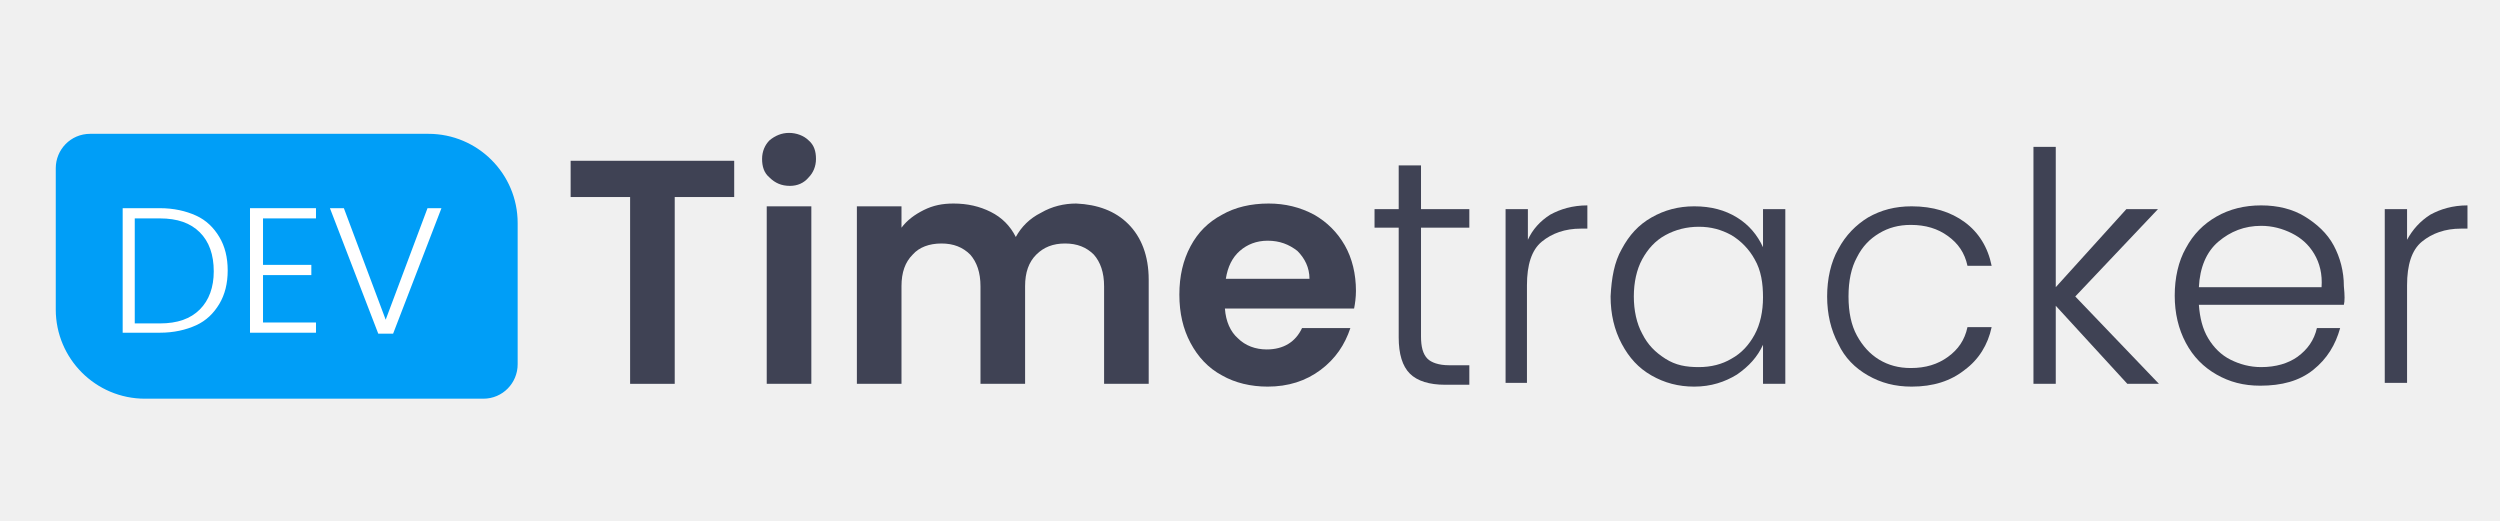
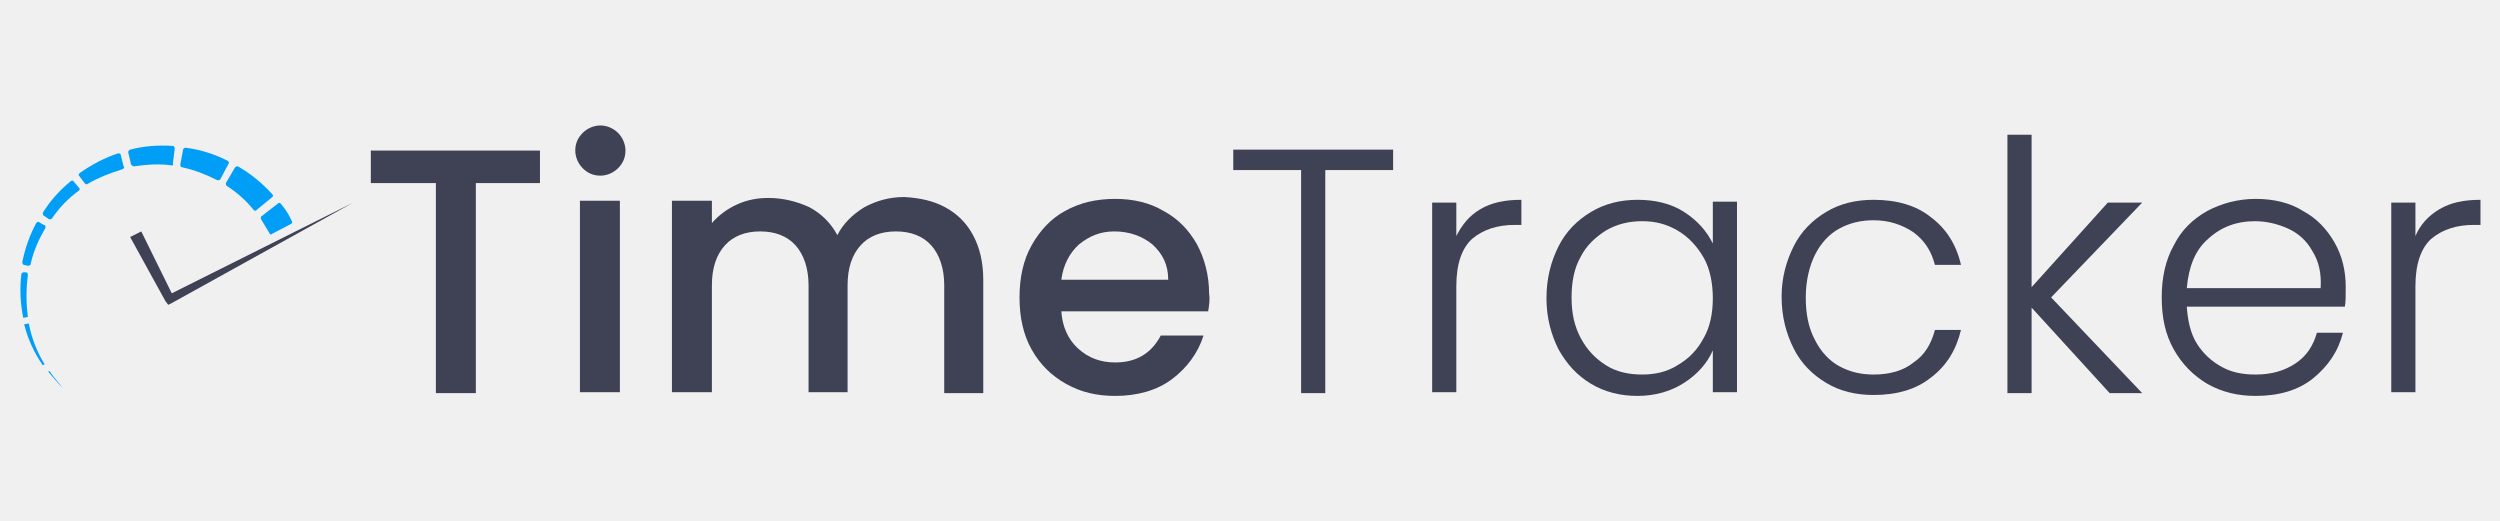
<svg xmlns="http://www.w3.org/2000/svg" version="1.1" id="Layer_1" x="0px" y="0px" viewBox="0 0 269 56" style="enable-background:new 0 0 269 56;" xml:space="preserve">
  <style type="text/css">
	.st0{fill:#3F4254;}
	.st1{fill:#009EF7;}
- 	.st2{fill:#FFFFFF;}
</style>
  <g>
-     <path class="st0" d="M79,17.3v3.9h-6.4v20.1h-4.8V21.2h-6.4v-3.9H79z" />
-     <path class="st0" d="M82.8,19.1c-0.6-0.5-0.8-1.2-0.8-2c0-0.8,0.3-1.5,0.8-2c0.6-0.5,1.3-0.8,2.1-0.8c0.8,0,1.6,0.3,2.1,0.8   c0.6,0.5,0.8,1.2,0.8,2c0,0.8-0.3,1.5-0.8,2C86.5,19.7,85.8,20,85,20C84.1,20,83.4,19.7,82.8,19.1z M87.3,22.2v19.1h-4.8V22.2H87.3   z" />
-     <path class="st0" d="M121.4,24.1c1.4,1.4,2.2,3.4,2.2,6v11.2h-4.8V30.8c0-1.5-0.4-2.6-1.1-3.4c-0.8-0.8-1.8-1.2-3.1-1.2   s-2.3,0.4-3.1,1.2c-0.8,0.8-1.2,1.9-1.2,3.4v10.5h-4.8V30.8c0-1.5-0.4-2.6-1.1-3.4c-0.8-0.8-1.8-1.2-3.1-1.2   c-1.3,0-2.4,0.4-3.1,1.2c-0.8,0.8-1.2,1.9-1.2,3.4v10.5h-4.8V22.2h4.8v2.3c0.6-0.8,1.4-1.4,2.4-1.9c1-0.5,2-0.7,3.2-0.7   c1.5,0,2.8,0.3,4,0.9s2.1,1.5,2.7,2.7c0.6-1.1,1.5-2,2.7-2.6c1.2-0.7,2.5-1,3.8-1C118.1,22,120,22.7,121.4,24.1z" />
-     <path class="st0" d="M145.7,33.2h-13.9c0.1,1.4,0.6,2.5,1.4,3.2c0.8,0.8,1.9,1.2,3.1,1.2c1.8,0,3.1-0.8,3.8-2.3h5.2   c-0.6,1.8-1.6,3.3-3.2,4.5c-1.6,1.2-3.5,1.8-5.7,1.8c-1.8,0-3.5-0.4-4.9-1.2c-1.5-0.8-2.6-2-3.4-3.5c-0.8-1.5-1.2-3.2-1.2-5.2   c0-2,0.4-3.7,1.2-5.2c0.8-1.5,1.9-2.6,3.4-3.4c1.4-0.8,3.1-1.2,5-1.2c1.8,0,3.4,0.4,4.9,1.2c1.4,0.8,2.5,1.9,3.3,3.3   c0.8,1.4,1.2,3.1,1.2,4.9C145.9,32,145.8,32.7,145.7,33.2z M140.9,30c0-1.2-0.5-2.2-1.3-3c-0.9-0.7-1.9-1.1-3.2-1.1   c-1.2,0-2.2,0.4-3,1.1s-1.3,1.7-1.5,3H140.9z" />
-     <path class="st0" d="M152.9,24.5v11.7c0,1.1,0.2,1.9,0.7,2.4c0.4,0.4,1.2,0.7,2.3,0.7h2.2v2.1h-2.6c-1.7,0-3-0.4-3.8-1.2   c-0.8-0.8-1.2-2.1-1.2-3.9V24.5h-2.6v-2h2.6v-4.7h2.4v4.7h5.2v2H152.9z" />
-     <path class="st0" d="M166.8,23.1c1.1-0.6,2.4-1,4-1v2.5h-0.7c-1.7,0-3.1,0.5-4.2,1.4c-1.1,0.9-1.6,2.5-1.6,4.7v10.5H162V22.5h2.4   v3.3C164.9,24.7,165.7,23.8,166.8,23.1z" />
-     <path class="st0" d="M174.5,26.8c0.8-1.5,1.8-2.6,3.2-3.4c1.4-0.8,2.9-1.2,4.6-1.2c1.8,0,3.3,0.4,4.6,1.2c1.3,0.8,2.2,1.9,2.8,3.2   v-4.1h2.4v18.8h-2.4v-4.2c-0.6,1.3-1.5,2.3-2.8,3.2c-1.3,0.8-2.8,1.3-4.6,1.3c-1.7,0-3.2-0.4-4.6-1.2c-1.4-0.8-2.4-1.9-3.2-3.4   c-0.8-1.5-1.2-3.2-1.2-5.1C173.4,29.9,173.7,28.2,174.5,26.8z M188.8,27.9c-0.6-1.1-1.5-2-2.5-2.6c-1.1-0.6-2.2-0.9-3.5-0.9   c-1.3,0-2.5,0.3-3.6,0.9c-1.1,0.6-1.9,1.5-2.5,2.6c-0.6,1.1-0.9,2.5-0.9,4c0,1.5,0.3,2.9,0.9,4c0.6,1.2,1.4,2,2.5,2.7   s2.2,0.9,3.6,0.9c1.3,0,2.5-0.3,3.5-0.9c1.1-0.6,1.9-1.5,2.5-2.6c0.6-1.1,0.9-2.5,0.9-4S189.5,29.1,188.8,27.9z" />
-     <path class="st0" d="M197.8,26.8c0.8-1.5,1.9-2.6,3.2-3.4c1.4-0.8,2.9-1.2,4.7-1.2c2.3,0,4.2,0.6,5.7,1.7c1.5,1.1,2.5,2.7,2.9,4.7   h-2.6c-0.3-1.4-1-2.4-2.1-3.2c-1.1-0.8-2.4-1.2-4-1.2c-1.3,0-2.4,0.3-3.4,0.9s-1.8,1.4-2.4,2.6c-0.6,1.1-0.9,2.5-0.9,4.2   c0,1.7,0.3,3.1,0.9,4.2c0.6,1.1,1.4,2,2.4,2.6c1,0.6,2.1,0.9,3.4,0.9c1.6,0,2.9-0.4,4-1.2c1.1-0.8,1.8-1.8,2.1-3.2h2.6   c-0.4,1.9-1.4,3.5-2.9,4.6c-1.5,1.2-3.4,1.8-5.7,1.8c-1.8,0-3.3-0.4-4.7-1.2c-1.4-0.8-2.5-1.9-3.2-3.4c-0.8-1.5-1.2-3.2-1.2-5.1   S197,28.2,197.8,26.8z" />
-     <path class="st0" d="M228.9,41.3l-7.7-8.4v8.4h-2.4V15.8h2.4v15.1l7.6-8.4h3.4l-8.9,9.4l9,9.4H228.9z" />
-     <path class="st0" d="M252.2,32.8h-15.6c0.1,1.4,0.4,2.6,1,3.6s1.4,1.8,2.4,2.3c1,0.5,2.1,0.8,3.3,0.8c1.6,0,2.9-0.4,3.9-1.1   c1.1-0.8,1.8-1.8,2.1-3.1h2.5c-0.5,1.8-1.4,3.3-2.9,4.5c-1.5,1.2-3.4,1.7-5.7,1.7c-1.8,0-3.3-0.4-4.7-1.2c-1.4-0.8-2.5-1.9-3.3-3.4   c-0.8-1.5-1.2-3.2-1.2-5.1s0.4-3.7,1.2-5.1c0.8-1.5,1.9-2.6,3.3-3.4c1.4-0.8,3-1.2,4.8-1.2c1.8,0,3.4,0.4,4.7,1.2s2.4,1.8,3.1,3.1   c0.7,1.3,1.1,2.8,1.1,4.4C252.3,31.8,252.3,32.4,252.2,32.8z M249,27.3c-0.6-1-1.4-1.7-2.4-2.2c-1-0.5-2.1-0.8-3.3-0.8   c-1.8,0-3.3,0.6-4.6,1.7c-1.3,1.1-2,2.8-2.1,4.9h13.2C249.9,29.5,249.6,28.3,249,27.3z" />
-     <path class="st0" d="M261.5,23.1c1.1-0.6,2.4-1,4-1v2.5h-0.7c-1.7,0-3.1,0.5-4.2,1.4c-1.1,0.9-1.6,2.5-1.6,4.7v10.5h-2.4V22.5h2.4   v3.3C259.6,24.7,260.4,23.8,261.5,23.1z" />
-   </g>
-   <path class="st1" d="M15.6,42.9H52c2.1,0,3.7-1.7,3.7-3.7V24c0-5.3-4.3-9.6-9.6-9.6H9.7c-2.1,0-3.7,1.7-3.7,3.7v15.2  C6,38.6,10.3,42.9,15.6,42.9z" />
-   <g>
-     <path class="st2" d="M21.1,23.2c1.1,0.5,1.9,1.3,2.5,2.3c0.6,1,0.9,2.2,0.9,3.6c0,1.4-0.3,2.6-0.9,3.6c-0.6,1-1.4,1.8-2.5,2.3   c-1.1,0.5-2.4,0.8-3.9,0.8h-4V22.4h4C18.7,22.4,20,22.7,21.1,23.2z M21.5,33.3c1-1,1.5-2.4,1.5-4.1c0-1.8-0.5-3.2-1.5-4.2   c-1-1-2.4-1.5-4.3-1.5h-2.7v11.3h2.7C19.1,34.8,20.5,34.3,21.5,33.3z" />
-     <path class="st2" d="M28.3,23.5v5h5.2v1.1h-5.2v5.1H34v1.1h-7.1V22.4H34v1.1H28.3z" />
-     <path class="st2" d="M47.5,22.4l-5.2,13.5h-1.6l-5.2-13.5h1.5l4.5,12l4.5-12H47.5z" />
+     <g>
+       <path class="st0" d="M58.1,16.2v3.5h-6.9v22.6h-4.3V19.7h-7v-3.5H58.1z" />
+       <path class="st0" d="M62.7,18.1c-0.5-0.5-0.8-1.2-0.8-1.9c0-0.8,0.3-1.4,0.8-1.9c0.5-0.5,1.2-0.8,1.9-0.8c0.7,0,1.4,0.3,1.9,0.8    c0.5,0.5,0.8,1.2,0.8,1.9c0,0.8-0.3,1.4-0.8,1.9c-0.5,0.5-1.2,0.8-1.9,0.8C63.8,18.9,63.2,18.6,62.7,18.1z M66.7,21.6v20.6h-4.3    V21.6H66.7z" />
+       <path class="st0" d="M101.7,22.3c1.3,0.7,2.3,1.7,3,3c0.7,1.3,1.1,2.9,1.1,4.8v12.2h-4.2V30.7c0-1.8-0.5-3.3-1.4-4.3    c-0.9-1-2.2-1.5-3.8-1.5c-1.6,0-2.9,0.5-3.8,1.5c-0.9,1-1.4,2.4-1.4,4.3v11.5H87V30.7c0-1.8-0.5-3.3-1.4-4.3    c-0.9-1-2.2-1.5-3.8-1.5c-1.6,0-2.9,0.5-3.8,1.5c-0.9,1-1.4,2.4-1.4,4.3v11.5h-4.3V21.6h4.3V24c0.7-0.8,1.6-1.5,2.7-2    c1.1-0.5,2.2-0.7,3.4-0.7c1.6,0,3.1,0.4,4.4,1c1.3,0.7,2.3,1.7,3,3c0.6-1.2,1.6-2.2,2.9-3c1.3-0.7,2.7-1.1,4.3-1.1    C99,21.3,100.4,21.6,101.7,22.3z" />
+       <path class="st0" d="M130,33.5h-15.8c0.1,1.6,0.7,3,1.8,4c1.1,1,2.4,1.5,4,1.5c2.3,0,3.9-1,4.9-2.9h4.6c-0.6,1.9-1.8,3.5-3.4,4.7    c-1.6,1.2-3.7,1.8-6.1,1.8c-2,0-3.7-0.4-5.3-1.3c-1.6-0.9-2.8-2.1-3.7-3.7c-0.9-1.6-1.3-3.5-1.3-5.6c0-2.1,0.4-4,1.3-5.6    c0.9-1.6,2.1-2.9,3.6-3.7c1.6-0.9,3.4-1.3,5.4-1.3c1.9,0,3.7,0.4,5.2,1.3c1.5,0.8,2.7,2,3.6,3.6c0.8,1.5,1.3,3.3,1.3,5.3    C130.2,32.2,130.1,32.9,130,33.5z M125.7,30.1c0-1.6-0.6-2.8-1.7-3.8c-1.1-0.9-2.5-1.4-4.1-1.4c-1.5,0-2.7,0.5-3.8,1.4    c-1,0.9-1.7,2.2-1.9,3.8H125.7z" />
+       <path class="st0" d="M149.9,16.1v2.2h-7.3v24H140v-24h-7.3v-2.2H149.9z" />
+       <path class="st0" d="M159.3,22.5c1.2-0.7,2.6-1,4.4-1v2.7H163c-1.9,0-3.4,0.5-4.6,1.5c-1.1,1-1.7,2.7-1.7,5.1v11.4h-2.6V21.8h2.6    v3.6C157.3,24.2,158.1,23.2,159.3,22.5z" />
+       <path class="st0" d="M167.7,26.5c0.8-1.6,2-2.8,3.5-3.7c1.5-0.9,3.2-1.3,5-1.3c1.9,0,3.6,0.4,5,1.3c1.4,0.9,2.4,2,3.1,3.4v-4.5    h2.6v20.5h-2.6v-4.5c-0.6,1.4-1.7,2.6-3.1,3.5c-1.4,0.9-3.1,1.4-5,1.4c-1.8,0-3.5-0.4-5-1.3c-1.5-0.9-2.6-2.1-3.5-3.7    c-0.8-1.6-1.3-3.4-1.3-5.5C166.4,29.9,166.9,28.1,167.7,26.5z M183.3,27.7c-0.7-1.2-1.6-2.2-2.8-2.9c-1.2-0.7-2.4-1-3.8-1    c-1.4,0-2.7,0.3-3.9,1c-1.1,0.7-2.1,1.6-2.7,2.8c-0.7,1.2-1,2.7-1,4.4c0,1.7,0.3,3.1,1,4.4c0.7,1.3,1.6,2.2,2.7,2.9    c1.1,0.7,2.4,1,3.9,1c1.4,0,2.7-0.3,3.8-1c1.2-0.7,2.1-1.6,2.8-2.9c0.7-1.2,1-2.7,1-4.3S184,28.9,183.3,27.7z" />
+       <path class="st0" d="M193,26.5c0.8-1.6,2-2.8,3.5-3.7c1.5-0.9,3.2-1.3,5.1-1.3c2.5,0,4.6,0.6,6.2,1.9c1.6,1.2,2.7,2.9,3.2,5.1    h-2.8c-0.4-1.5-1.1-2.6-2.3-3.5c-1.2-0.8-2.6-1.3-4.3-1.3c-1.4,0-2.6,0.3-3.7,0.9c-1.1,0.6-2,1.6-2.6,2.8c-0.6,1.2-1,2.8-1,4.6    s0.3,3.3,1,4.6c0.6,1.2,1.5,2.2,2.6,2.8c1.1,0.6,2.3,0.9,3.7,0.9c1.7,0,3.2-0.4,4.3-1.3c1.2-0.8,1.9-2,2.3-3.5h2.8    c-0.5,2.1-1.5,3.8-3.2,5.1c-1.6,1.3-3.7,1.9-6.2,1.9c-1.9,0-3.6-0.4-5.1-1.3c-1.5-0.9-2.7-2.1-3.5-3.7c-0.8-1.6-1.3-3.4-1.3-5.6    C191.7,29.9,192.2,28.1,193,26.5z" />
+       <path class="st0" d="M227,42.3l-8.4-9.2v9.2h-2.6V14.5h2.6v16.4l8.2-9.1h3.7L220.7,32l9.8,10.3H227z" />
+       <path class="st0" d="M252.3,33h-17c0.1,1.5,0.4,2.9,1.1,4c0.7,1.1,1.6,1.9,2.7,2.5c1.1,0.6,2.3,0.8,3.6,0.8c1.7,0,3.1-0.4,4.3-1.2    c1.2-0.8,1.9-1.9,2.3-3.3h2.8c-0.5,2-1.6,3.6-3.2,4.9c-1.6,1.3-3.7,1.9-6.2,1.9c-1.9,0-3.6-0.4-5.2-1.3c-1.5-0.9-2.7-2.1-3.6-3.7    c-0.9-1.6-1.3-3.4-1.3-5.6c0-2.1,0.4-4,1.3-5.6c0.8-1.6,2-2.8,3.6-3.7c1.5-0.8,3.3-1.3,5.2-1.3c1.9,0,3.7,0.4,5.1,1.3    c1.5,0.8,2.6,2,3.4,3.4c0.8,1.4,1.2,3,1.2,4.8C252.4,31.9,252.4,32.6,252.3,33z M248.8,27c-0.6-1.1-1.5-1.9-2.6-2.4    c-1.1-0.5-2.3-0.8-3.6-0.8c-1.9,0-3.6,0.6-5,1.9c-1.4,1.2-2.1,3-2.3,5.3h14.4C249.8,29.4,249.5,28.1,248.8,27z" />
+       <path class="st0" d="M262.5,22.5c1.2-0.7,2.6-1,4.4-1v2.7h-0.7c-1.9,0-3.4,0.5-4.6,1.5c-1.1,1-1.7,2.7-1.7,5.1v11.4h-2.6V21.8h2.6    v3.6C260.4,24.2,261.3,23.2,262.5,22.5z" />
+     </g>
+     <g>
+       <g>
+         <path class="st1" d="M29,25.1c-0.3-0.5-0.6-1-0.9-1.5c-0.1-0.1,0-0.2,0-0.3l1.8-1.4c0.1-0.1,0.2-0.1,0.3,0     c0.5,0.6,0.9,1.2,1.2,1.9c0.1,0.1,0,0.3-0.1,0.3l-2.1,1.1C29.2,25.3,29,25.2,29,25.1z" />
+         <path class="st1" d="M27.3,22.6c-0.8-1-1.8-1.9-2.9-2.6c-0.1-0.1-0.1-0.2-0.1-0.3l1-1.7c0.1-0.1,0.2-0.1,0.3-0.1     c1.4,0.8,2.6,1.8,3.7,3c0.1,0.1,0.1,0.2,0,0.3l-1.7,1.4C27.6,22.7,27.4,22.7,27.3,22.6z" />
+         <path class="st1" d="M23.4,19.4c-1.2-0.6-2.4-1.1-3.8-1.4c-0.1,0-0.2-0.1-0.2-0.3l0.3-1.6c0-0.1,0.1-0.2,0.3-0.2     c1.6,0.2,3.1,0.7,4.5,1.4c0.1,0.1,0.2,0.2,0.1,0.3l-0.9,1.7C23.6,19.4,23.5,19.4,23.4,19.4z" />
+         <path class="st1" d="M18.5,17.8c-1.3-0.2-2.7-0.1-4.1,0.1c-0.1,0-0.2-0.1-0.3-0.2l-0.3-1.3c0-0.1,0-0.2,0.2-0.3     c1.5-0.4,3.1-0.5,4.6-0.4c0.1,0,0.2,0.1,0.2,0.3l-0.2,1.6C18.7,17.7,18.6,17.8,18.5,17.8z" />
+         <path class="st1" d="M13.2,18.2c-1.3,0.4-2.6,0.9-3.8,1.6c-0.1,0.1-0.2,0-0.3-0.1l-0.6-0.8c-0.1-0.1,0-0.2,0.1-0.3     c1.3-0.9,2.6-1.6,4.1-2.1c0.1,0,0.3,0,0.3,0.2l0.3,1.2C13.4,18,13.4,18.1,13.2,18.2z" />
+         <path class="st1" d="M8.5,20.5c-1.1,0.8-2.1,1.8-2.9,3c-0.1,0.1-0.2,0.1-0.3,0.1l-0.6-0.4c-0.1-0.1-0.1-0.2-0.1-0.3     c0.8-1.3,1.8-2.4,3-3.4c0.1-0.1,0.3-0.1,0.3,0l0.6,0.7C8.6,20.3,8.6,20.4,8.5,20.5z" />
+         <path class="st1" d="M4.9,24.5c-0.7,1.2-1.3,2.5-1.6,3.9c0,0.1-0.1,0.2-0.3,0.2l-0.4-0.1c-0.1,0-0.2-0.1-0.2-0.3     c0.3-1.5,0.8-2.9,1.5-4.2c0.1-0.1,0.2-0.2,0.3-0.1l0.5,0.3C4.9,24.2,4.9,24.4,4.9,24.5z" />
+         <path class="st1" d="M2.8,29.3c0.1,0,0.2,0.1,0.2,0.3c-0.2,1.5-0.2,3,0,4.5l-0.5,0.1c-0.3-1.5-0.4-3.1-0.2-4.7     c0-0.1,0.1-0.2,0.3-0.2L2.8,29.3z" />
+         <path class="st1" d="M3.1,34.8c0.3,1.6,0.9,3.1,1.7,4.4l-0.2,0.1c-0.9-1.3-1.6-2.8-2-4.4L3.1,34.8z" />
+         <path class="st1" d="M5.3,39.9c0.5,0.7,1,1.3,1.5,1.9c-0.6-0.6-1.1-1.2-1.6-1.8L5.3,39.9z" />
+       </g>
+     </g>
+     <polygon class="st0" points="15.2,24.9 18.7,32 18,31.8 38,21.8 18.5,32.6 18.1,32.8 17.8,32.4 14,25.5  " />
  </g>
</svg>
